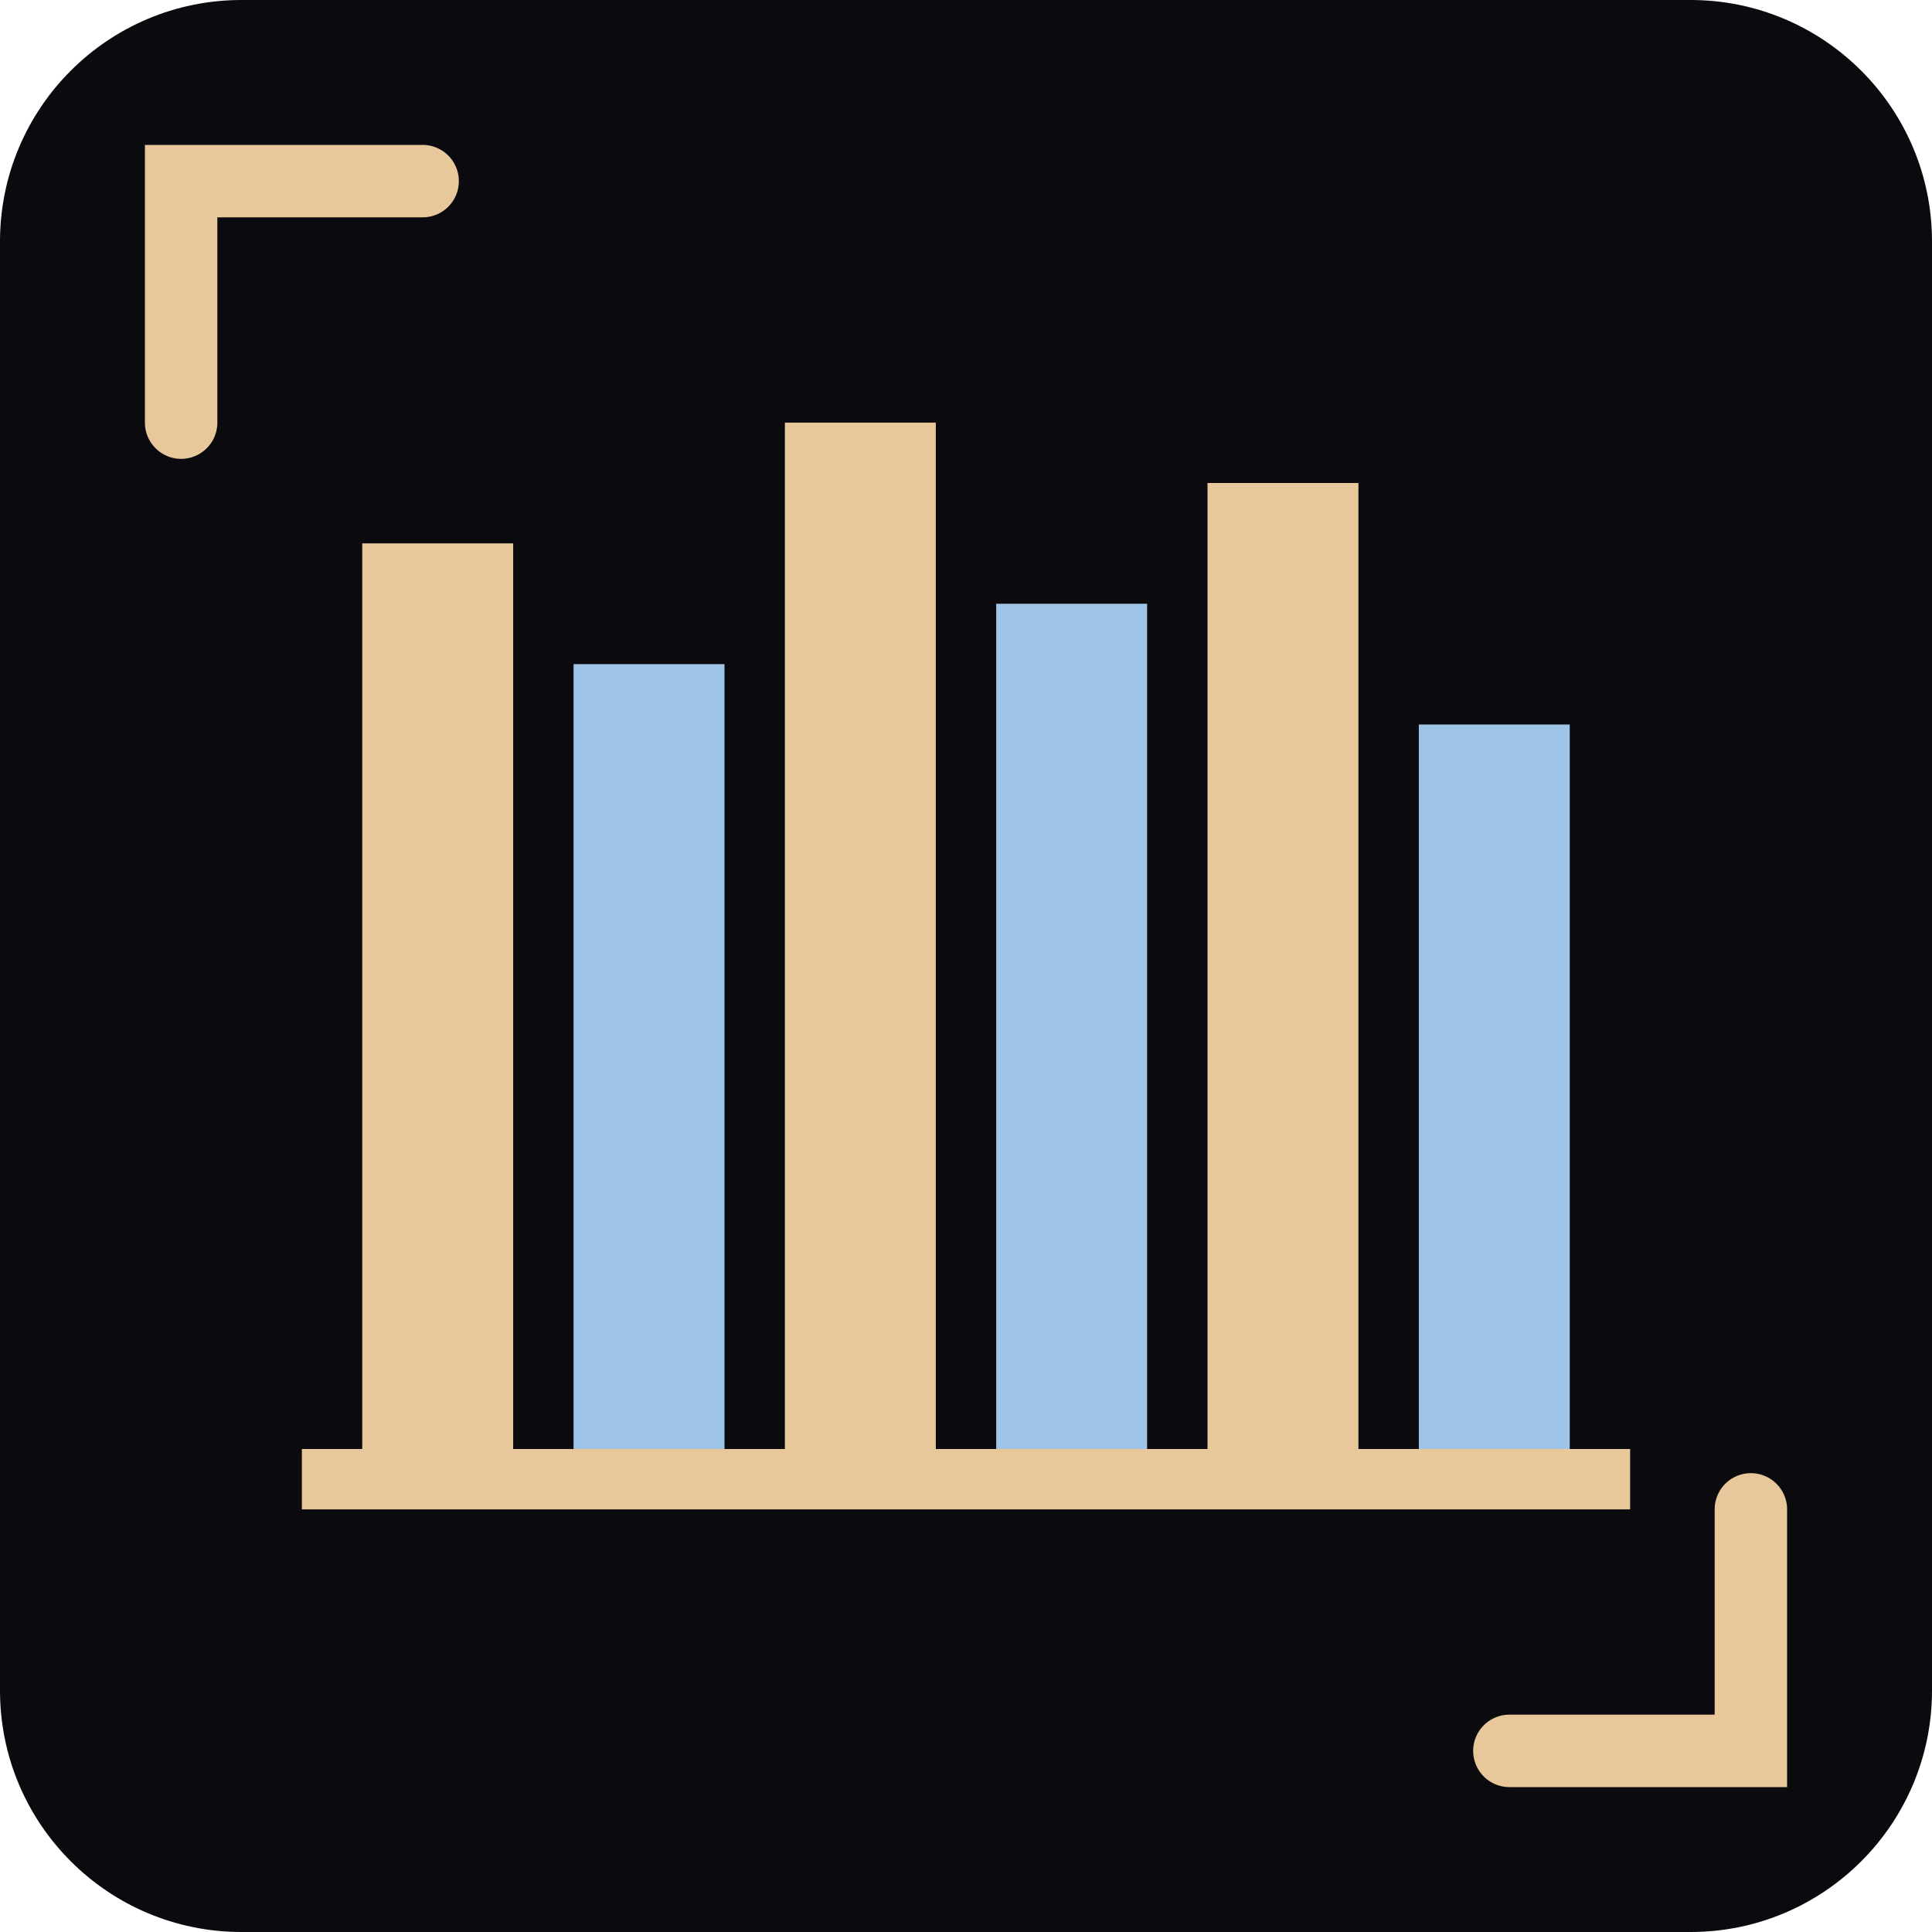
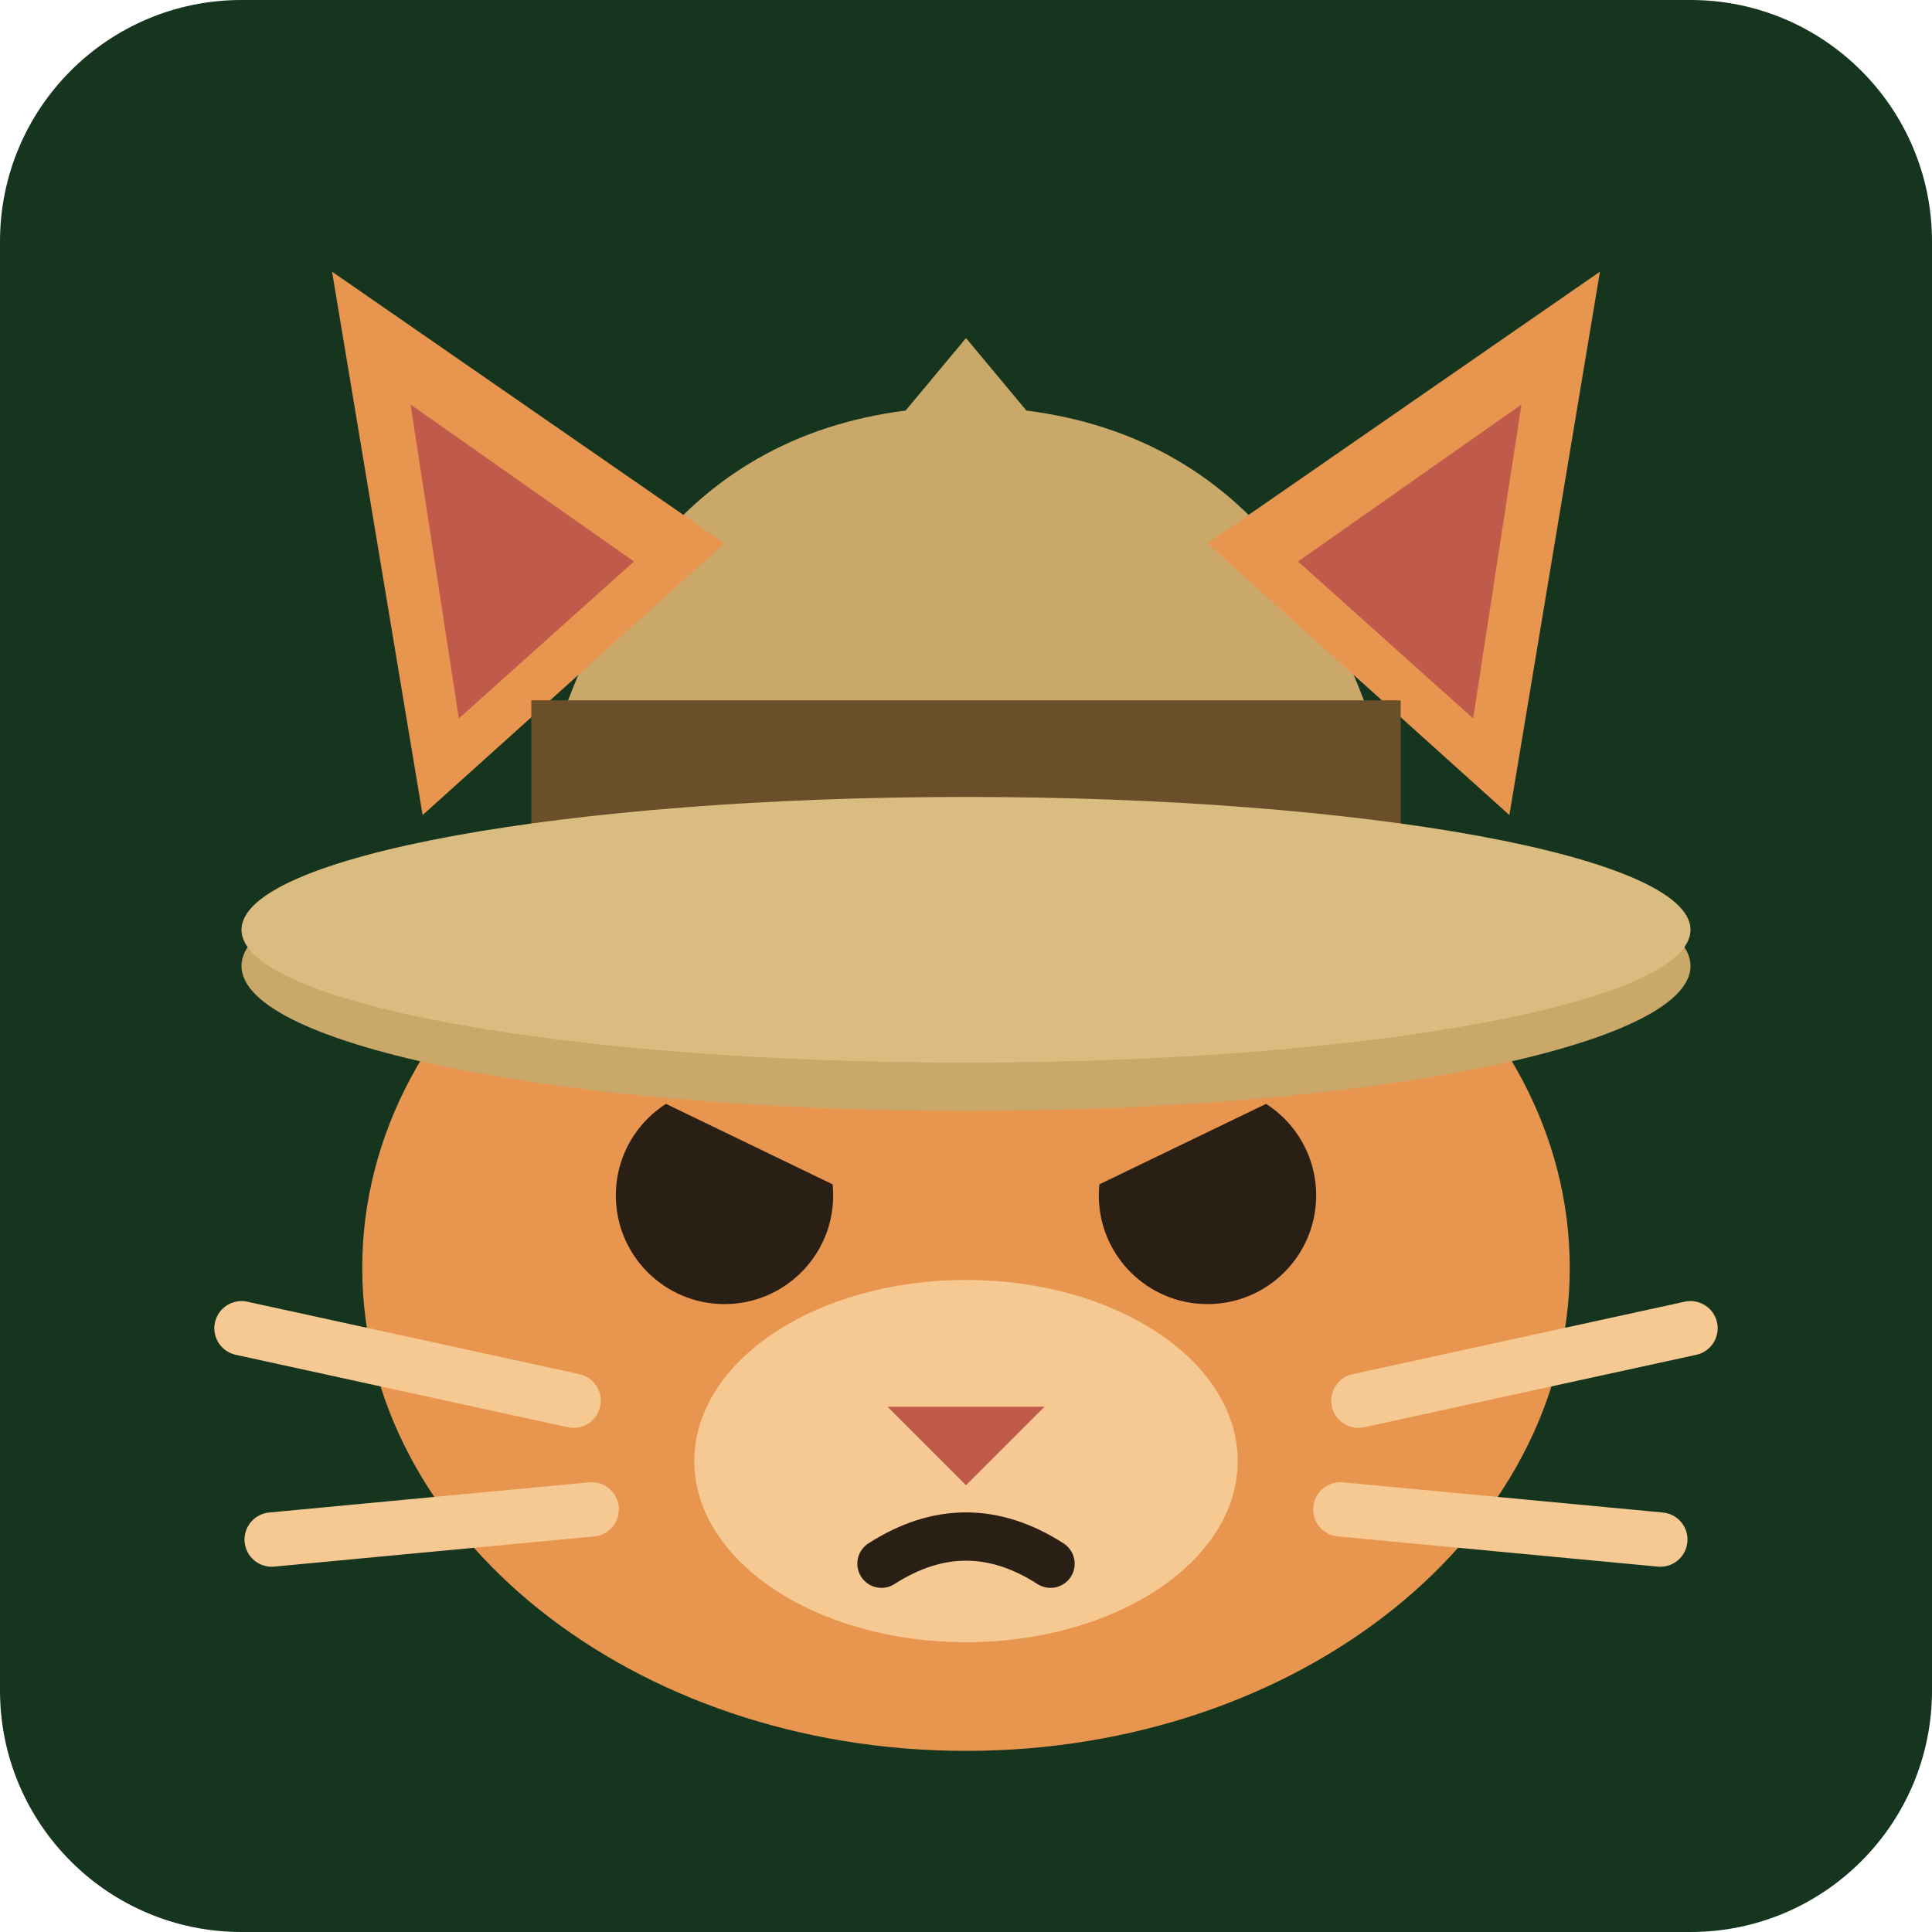
<svg xmlns="http://www.w3.org/2000/svg" viewBox="0 0 32 32">
-   <rect width="32" height="32" rx="4" fill="#0a0a0f" />
-   <g>
-     <rect x="6" y="9" width="2.5" height="15" fill="#e8c79a" />
-     <rect x="9.5" y="11" width="2.5" height="13" fill="#9ec5e8" />
-     <rect x="13" y="7" width="2.5" height="17" fill="#e8c79a" />
-     <rect x="16.5" y="10" width="2.5" height="14" fill="#9ec5e8" />
-     <rect x="20" y="8" width="2.5" height="16" fill="#e8c79a" />
-     <rect x="23.5" y="12" width="2.5" height="12" fill="#9ec5e8" />
+   <rect width="32" height="32" rx="4" fill="#16351f" />
+   <ellipse cx="16" cy="21" rx="10" ry="8" fill="#e8964f" />
+   <circle cx="12" cy="19.8" r="1.8" fill="#2a1f14" />
+   <circle cx="20" cy="19.8" r="1.8" fill="#2a1f14" />
+   <polygon points="9.2,17.4 15,20.2 15,16.4 9.2,16.4" fill="#e8964f" />
+   <polygon points="22.8,17.4 17,20.2 17,16.4 22.8,16.4" fill="#e8964f" />
+   <path d="M8.5 15.5 Q9.5 7.5 15 6.8 L16 5.6 L17 6.8 Q22.5 7.5 23.5 15.5 Z" fill="#c9a86a" />
+   <polygon points="5.5,4.5 12,9 7,13.5" fill="#e8964f" />
+   <polygon points="26.5,4.5 20,9 25,13.5" fill="#e8964f" />
+   <polygon points="6.8,6.7 10.5,9.3 7.6,11.9" fill="#c05a4a" />
+   <polygon points="25.2,6.7 21.5,9.3 24.4,11.9" fill="#c05a4a" />
+   <rect x="8.8" y="11.6" width="14.4" height="2.2" fill="#6b4f2a" />
+   <ellipse cx="16" cy="16" rx="12" ry="2.4" fill="#c9a86a" />
+   <ellipse cx="16" cy="15.4" rx="12" ry="2.2" fill="#dbbc80" />
+   <ellipse cx="16" cy="24.2" rx="4.5" ry="3" fill="#f6c992" />
+   <polygon points="16,24.6 14.7,23.3 17.3,23.3" fill="#c05a4a" />
+   <path d="M14.6 25.9 Q16 25 17.4 25.9" stroke="#2a1f14" stroke-width="0.8" fill="none" stroke-linecap="round" />
+   <g stroke="#f6c992" stroke-width="0.9" stroke-linecap="round">
+     <line x1="4" y1="22" x2="9.5" y2="23.2" />
+     <line x1="4.5" y1="25.5" x2="9.8" y2="25" />
+     <line x1="28" y1="22" x2="22.5" y2="23.2" />
+     <line x1="27.5" y1="25.5" x2="22.2" y2="25" />
  </g>
-   <line x1="5" y1="24.5" x2="27" y2="24.5" stroke="#e8c79a" stroke-width="1" />
-   <path d="M3 7 L3 3 L7 3" stroke="#e8c79a" stroke-width="1.2" fill="none" stroke-linecap="round" />
-   <path d="M29 25 L29 29 L25 29" stroke="#e8c79a" stroke-width="1.2" fill="none" stroke-linecap="round" />
</svg>
